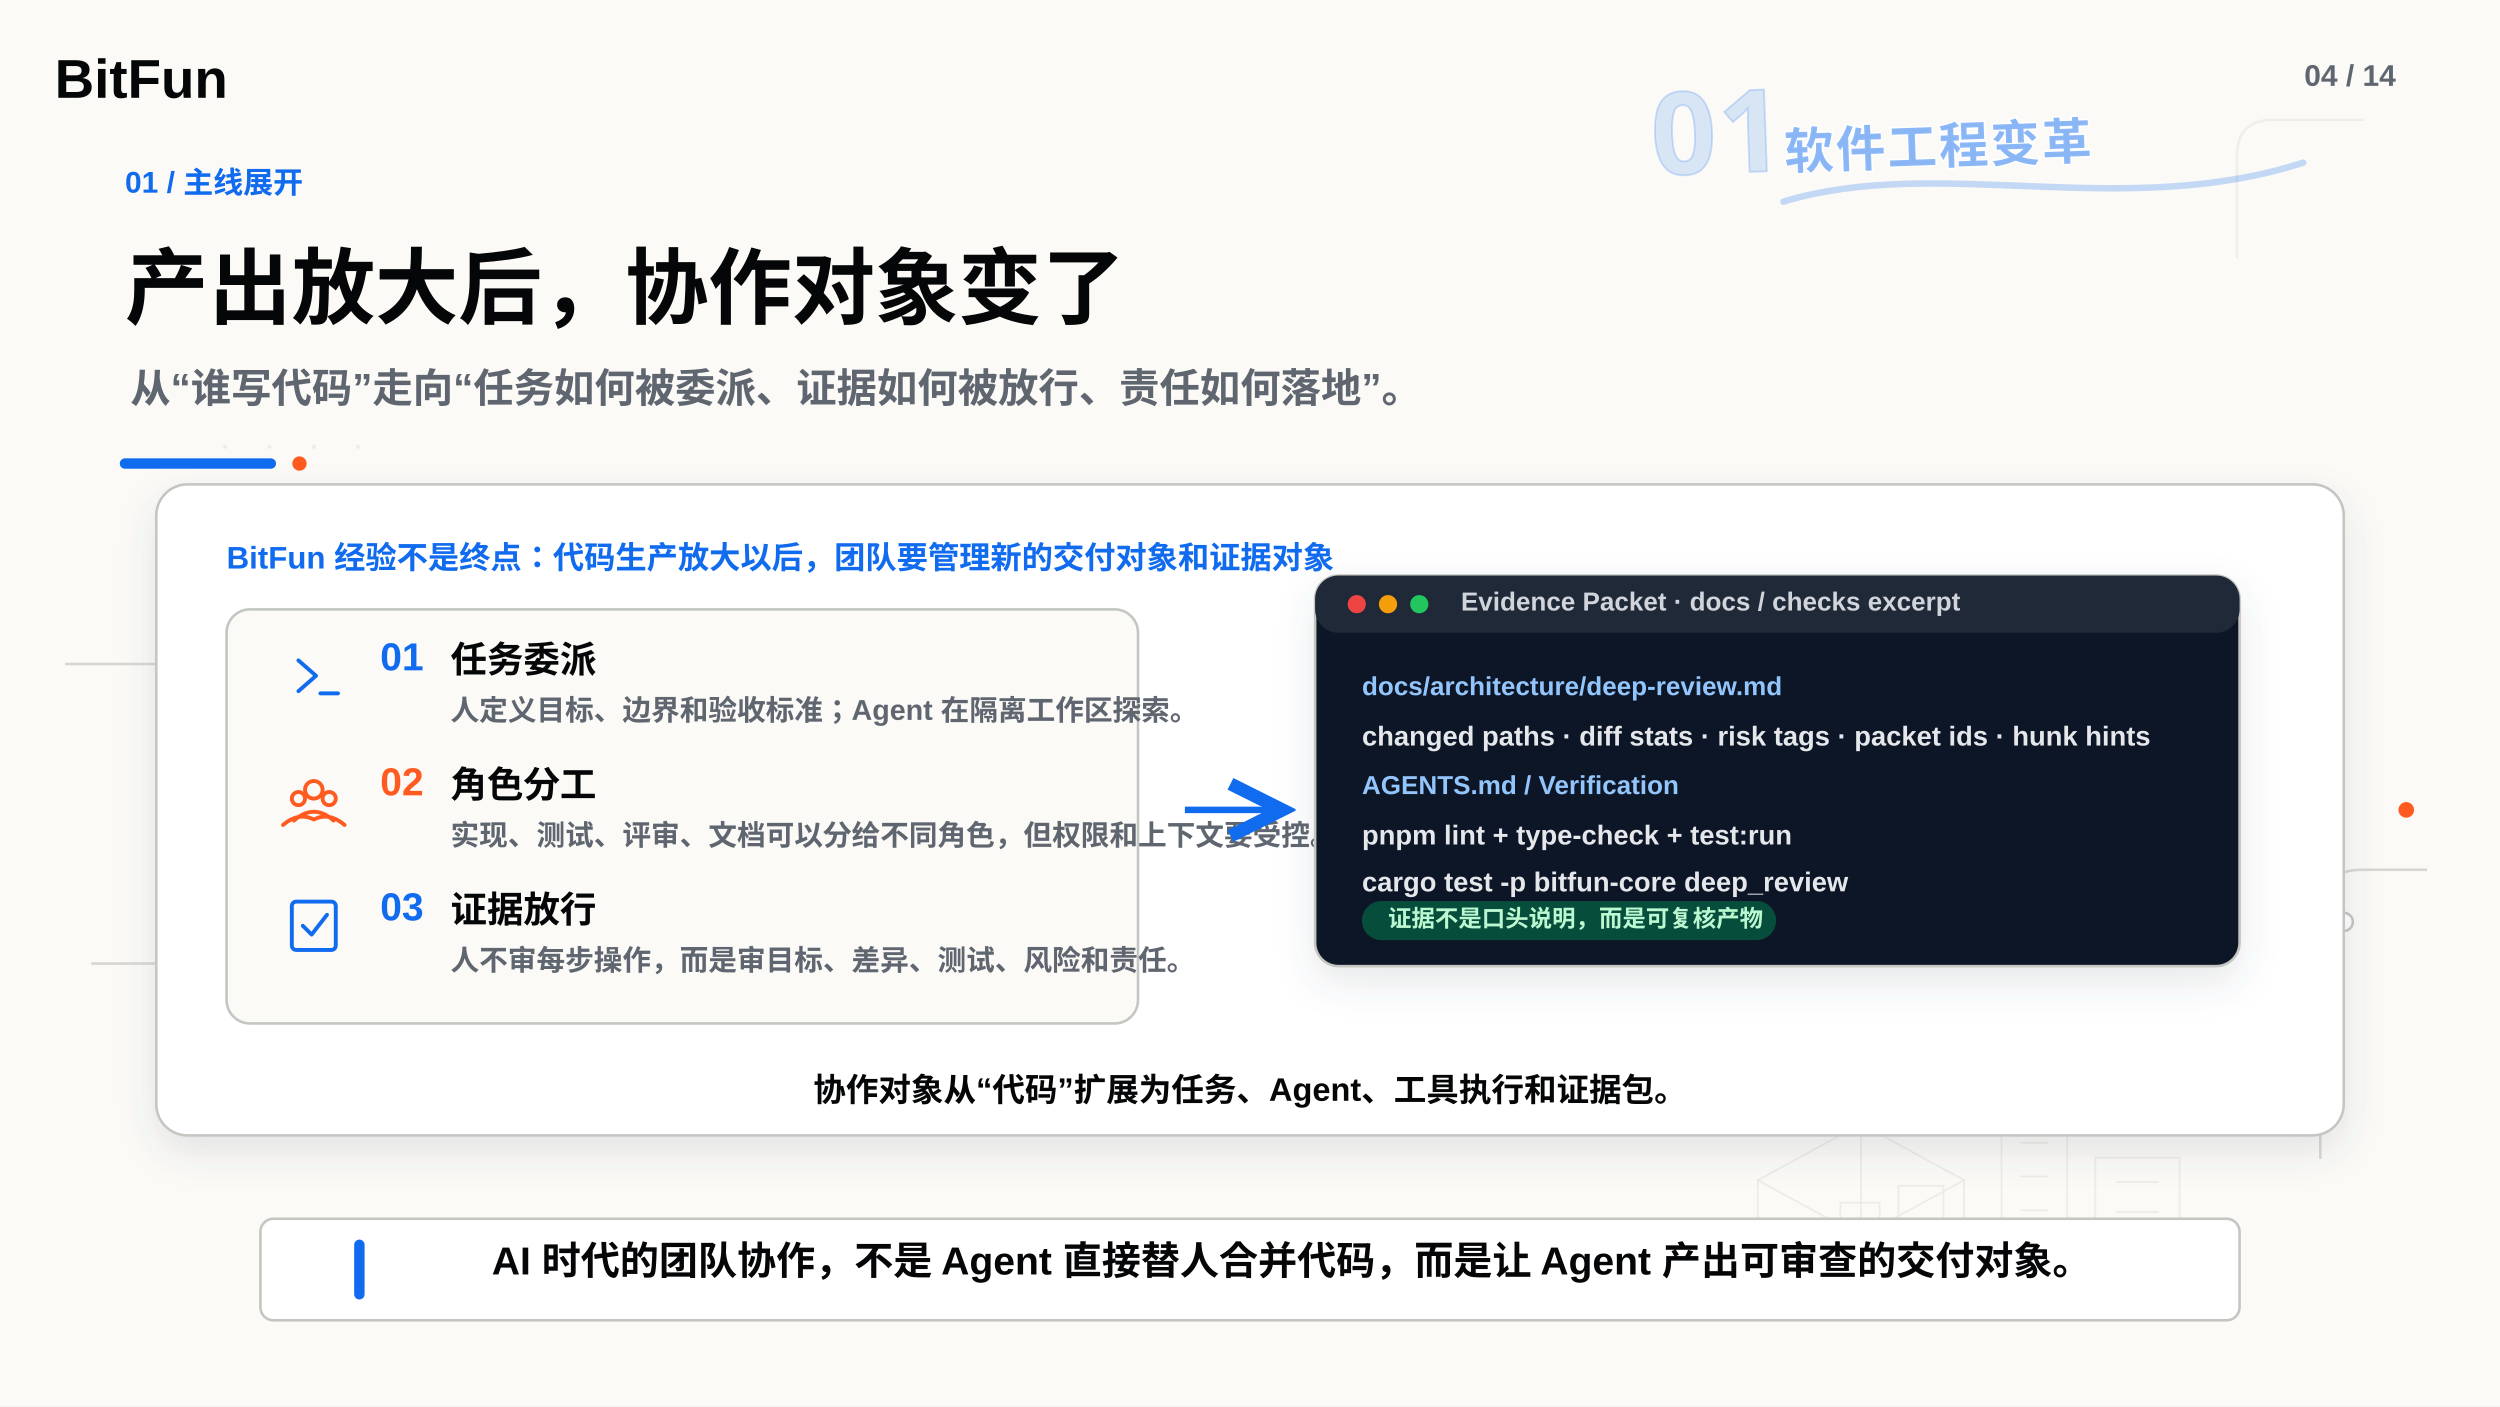
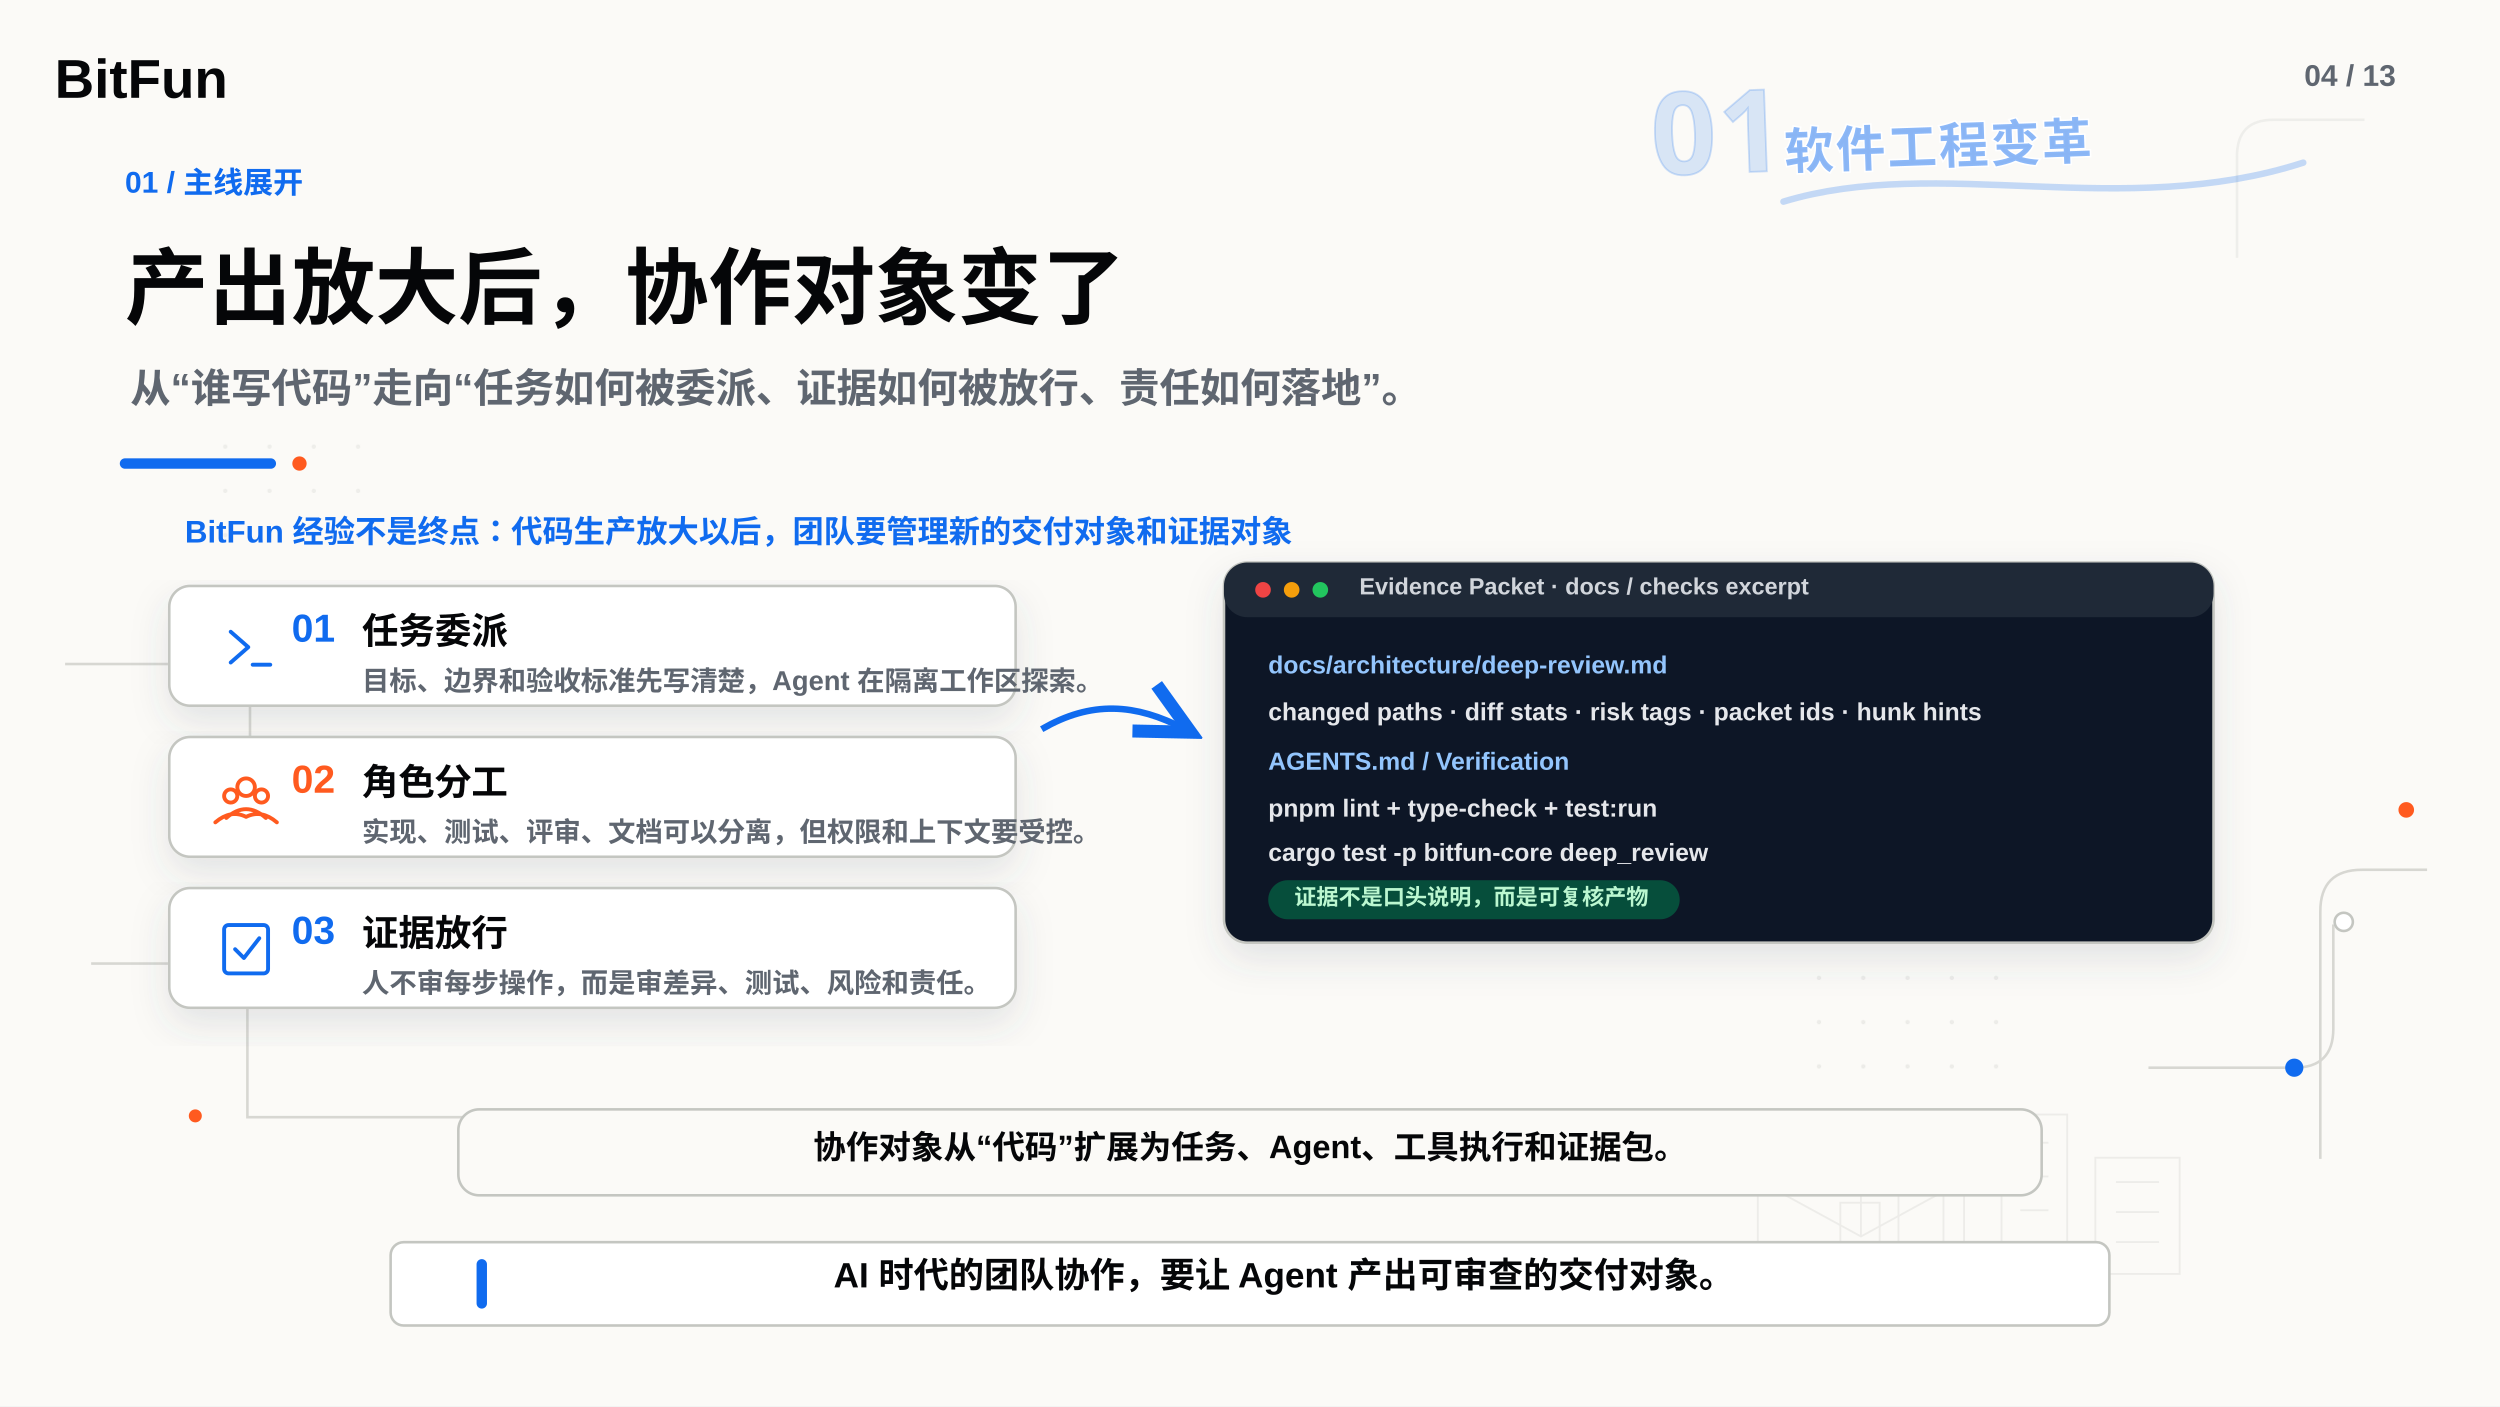
<svg xmlns="http://www.w3.org/2000/svg" width="1920" height="1080" viewBox="0 0 1920 1080">
  <defs>
    <pattern id="lightDots" width="34" height="34" patternUnits="userSpaceOnUse">
      <circle cx="3" cy="3" r="1.7" fill="#C4C6C1" opacity="0.55" />
    </pattern>
    <filter id="paperShadow" x="-18%" y="-18%" width="136%" height="150%">
      <feDropShadow dx="0" dy="12" stdDeviation="14" flood-color="#4B5563" flood-opacity="0.13" />
    </filter>
    <marker id="arrowBlue" markerWidth="12" markerHeight="12" refX="9" refY="6" orient="auto" markerUnits="strokeWidth">
      <path d="M2 2 L10 6 L2 10" fill="none" stroke="#106BEF" stroke-width="2" />
    </marker>
    <marker id="arrowGray" markerWidth="12" markerHeight="12" refX="9" refY="6" orient="auto" markerUnits="strokeWidth">
      <path d="M2 2 L10 6 L2 10" fill="none" stroke="#A5A9AE" stroke-width="2" />
    </marker>
  </defs>
  <rect width="1920" height="1080" fill="#FBFAF7" />
  <path d="M1816 92 h-70 q-28 0 -28 28 v78" stroke="#D7D7D2" stroke-width="2" fill="none" opacity="0.34" />
  <path d="M1782 890 v-190 q0 -32 32 -32 h50" stroke="#D7D7D2" stroke-width="2" fill="none" />
  <path d="M1650 820 h112 q30 0 30 -30 v-80" stroke="#D7D7D2" stroke-width="2" fill="none" />
  <circle cx="1800" cy="708" r="7" fill="#FFFFFF" stroke="#C4C6C1" stroke-width="2" />
  <circle cx="1762" cy="820" r="7" fill="#106BEF" />
  <circle cx="1848" cy="622" r="6" fill="#FF5A1F" />
  <rect x="1378" y="720" width="180" height="120" fill="url(#lightDots)" opacity="0.48" />
  <rect x="152" y="318" width="128" height="96" fill="url(#lightDots)" opacity="0.42" />
  <path d="M70 740 h120 v118 h250" stroke="#D7D7D2" stroke-width="2" fill="none" />
  <path d="M50 510 h116 q26 0 26 26 v52" stroke="#D7D7D2" stroke-width="2" fill="none" />
  <circle cx="150" cy="857" r="5" fill="#FF5A1F" />
  <g opacity="0.26" transform="translate(1350 820) scale(0.72)">
    <path d="M0 120 L110 60 L220 120 L110 180 Z" fill="none" stroke="#C4C6C1" stroke-width="2" />
    <path d="M110 60 V180 M0 120 V220 M220 120 V220 M0 220 H320" stroke="#C4C6C1" stroke-width="2" fill="none" />
    <path d="M260 50 h70 v170 h-70 Z M280 80 h30 M280 116 h30 M280 152 h30" stroke="#C4C6C1" stroke-width="2" fill="none" />
    <path d="M360 96 h90 v124 h-90 Z M382 122 h46 M382 154 h46 M382 186 h46" stroke="#C4C6C1" stroke-width="2" fill="none" />
    <path d="M88 144 h42 v76 h-42 Z M150 126 h48 v94 h-48 Z" stroke="#C4C6C1" stroke-width="2" fill="none" />
  </g>
  <g transform="rotate(-2 1508 104)">
    <text x="1268" y="58" style="font-family:'Arial Black','Microsoft YaHei','Noto Sans SC',sans-serif;font-size:88px;font-weight:900;letter-spacing:1.4px;fill:#106BEF;fill-opacity:0.15;stroke:#106BEF;stroke-width:1.4;stroke-opacity:0.2;paint-order:stroke">01</text>
    <text x="1370" y="92" style="font-family:'Microsoft YaHei','Noto Sans SC','Segoe UI',sans-serif;font-size:38px;font-weight:900;letter-spacing:1.6px;fill:#106BEF;stroke:#FFFFFF;stroke-width:2.4;paint-order:stroke;fill-opacity:0.48">软件工程变革</text>
    <path d="M1368 150 C1488 118 1628 174 1768 134" stroke="#106BEF" stroke-width="5" stroke-linecap="round" fill="none" opacity="0.24" />
  </g>
  <style>
      text { font-family: "Microsoft YaHei", "Noto Sans SC", "PingFang SC", "Segoe UI", Arial, sans-serif; dominant-baseline: hanging; }
      .brand5 { font-size: 42px; font-weight: 900; fill: #050608; }
      .num5 { font-family: "Arial", "Microsoft YaHei", sans-serif; font-weight: 900; fill: #050608; }
      .h15 { font-size: 68px; font-weight: 900; fill: #050608; letter-spacing: 0; }
      .h25 { font-size: 58px; font-weight: 900; fill: #050608; letter-spacing: 0; }
      .sub5 { font-size: 31px; font-weight: 560; fill: #5F6670; }
      .body5 { font-size: 30px; font-weight: 700; fill: #050608; }
      .muted5 { font-size: 24px; font-weight: 560; fill: #5F6670; }
      .label5 { font-size: 29px; font-weight: 900; fill: #050608; }
      .small5 { font-size: 23px; font-weight: 760; fill: #5F6670; }
      .micro5 { font-size: 19px; font-weight: 760; fill: #5F6670; }
    </style>
  <text x="42" y="46" class="brand5">BitFun</text>
-   <text x="1840" y="50" class="small5" text-anchor="end">04 / 14</text>
+   <text x="1840" y="50" class="small5" text-anchor="end">04 / 13</text>
  <text x="96" y="132" class="small5" style="fill:#106BEF;font-weight:900">01 / 主线展开</text>
  <text x="96" y="188" class="h15" style="font-size:64px">产出放大后，协作对象变了</text>
  <text x="100" y="282" class="sub5">从“谁写代码”走向“任务如何被委派、证据如何被放行、责任如何落地”。</text>
  <path d="M96 356 h112" stroke="#106BEF" stroke-width="8" stroke-linecap="round" />
  <circle cx="230" cy="356" r="5.5" fill="#FF5A1F" />
-   <rect x="120" y="372" width="1680" height="500" rx="24" fill="#FFFFFF" stroke="#C4C6C1" stroke-width="2" filter="url(#paperShadow)" />
-   <text x="174" y="420" class="small5" style="font-size:24px;fill:#106BEF;font-weight:900">BitFun 经验不是终点：代码生产放大以后，团队要管理新的交付对象和证据对象</text>
-   <rect x="174" y="468" width="700" height="318" rx="18" fill="#FBFAF7" stroke="#C4C6C1" stroke-width="2" />
-   <g transform="translate(214 492) scale(0.84375)">
+   <text x="142" y="400" class="small5" style="font-size:24px;fill:#106BEF;font-weight:900">BitFun 经验不是终点：代码生产放大以后，团队要管理新的交付对象和证据对象</text>
+   <rect x="130" y="450" width="650" height="92" rx="16" fill="#FFFFFF" stroke="#C4C6C1" stroke-width="2" filter="url(#paperShadow)" />
+   <g transform="translate(162 470) scale(0.84375)">
    <path d="M18 18 L34 32 L18 46" stroke="#106BEF" stroke-width="3.556" stroke-linecap="round" stroke-linejoin="round" fill="none" />
    <path d="M38 48 h16" stroke="#106BEF" stroke-width="3.556" stroke-linecap="round" stroke-linejoin="round" fill="none" />
  </g>
-   <text x="292" y="494" class="num5" style="font-size:30px;fill:#106BEF">01</text>
-   <text x="346" y="492" class="label5" style="font-size:28px">任务委派</text>
-   <text x="346" y="534" class="small5" style="font-size:22px;fill:#5F6670;font-weight:720">人定义目标、边界和验收标准；Agent 在隔离工作区探索。</text>
-   <g transform="translate(214 588) scale(0.84375)">
+   <text x="224" y="472" class="num5" style="font-size:30px;fill:#106BEF">01</text>
+   <text x="278" y="470" class="label5" style="font-size:28px">任务委派</text>
+   <text x="278" y="512" class="small5" style="font-size:21px;fill:#5F6670;font-weight:720">目标、边界和验收标准先写清楚，Agent 在隔离工作区探索。</text>
+   <rect x="130" y="566" width="650" height="92" rx="16" fill="#FFFFFF" stroke="#C4C6C1" stroke-width="2" filter="url(#paperShadow)" />
+   <g transform="translate(162 586) scale(0.84375)">
    <circle cx="32" cy="22" r="8" stroke="#FF5A1F" stroke-width="3.556" stroke-linecap="round" stroke-linejoin="round" fill="none" />
    <circle cx="18" cy="30" r="6" stroke="#FF5A1F" stroke-width="3.556" stroke-linecap="round" stroke-linejoin="round" fill="none" />
    <circle cx="46" cy="30" r="6" stroke="#FF5A1F" stroke-width="3.556" stroke-linecap="round" stroke-linejoin="round" fill="none" />
    <path d="M14 50 q18 -16 36 0 M4 54 q14 -12 28 -5 M32 49 q14 -7 28 5" stroke="#FF5A1F" stroke-width="3.556" stroke-linecap="round" stroke-linejoin="round" fill="none" />
  </g>
-   <text x="292" y="590" class="num5" style="font-size:30px;fill:#FF5A1F">02</text>
-   <text x="346" y="588" class="label5" style="font-size:28px">角色分工</text>
-   <text x="346" y="630" class="small5" style="font-size:22px;fill:#5F6670;font-weight:720">实现、测试、评审、文档可以分给不同角色，但权限和上下文要受控。</text>
-   <g transform="translate(214 684) scale(0.84375)">
+   <text x="224" y="588" class="num5" style="font-size:30px;fill:#FF5A1F">02</text>
+   <text x="278" y="586" class="label5" style="font-size:28px">角色分工</text>
+   <text x="278" y="628" class="small5" style="font-size:21px;fill:#5F6670;font-weight:720">实现、测试、评审、文档可以分离，但权限和上下文要受控。</text>
+   <rect x="130" y="682" width="650" height="92" rx="16" fill="#FFFFFF" stroke="#C4C6C1" stroke-width="2" filter="url(#paperShadow)" />
+   <g transform="translate(162 702) scale(0.84375)">
    <rect x="12" y="10" width="40" height="44" rx="4" stroke="#106BEF" stroke-width="3.556" stroke-linecap="round" stroke-linejoin="round" fill="none" />
    <path d="M22 32 l8 8 l14 -18" stroke="#106BEF" stroke-width="3.556" stroke-linecap="round" stroke-linejoin="round" fill="none" />
  </g>
-   <text x="292" y="686" class="num5" style="font-size:30px;fill:#106BEF">03</text>
-   <text x="346" y="684" class="label5" style="font-size:28px">证据放行</text>
-   <text x="346" y="726" class="small5" style="font-size:22px;fill:#5F6670;font-weight:720">人不审每步操作，而是审目标、差异、测试、风险和责任。</text>
-   <path d="M910 622 H980" stroke="#106BEF" stroke-width="5" fill="none" marker-end="url(#arrowBlue)" />
-   <rect x="1010" y="442" width="710" height="300" rx="18" fill="#111827" stroke="#C4C6C1" stroke-width="2" filter="url(#paperShadow)" />
-   <rect x="1010" y="442" width="710" height="44" rx="18" fill="#1F2937" />
-   <circle cx="1042" cy="464" r="7" fill="#EF4444" />
-   <circle cx="1066" cy="464" r="7" fill="#F59E0B" />
-   <circle cx="1090" cy="464" r="7" fill="#22C55E" />
-   <text x="1122" y="455" class="small5" style="font-size:20px;fill:#D1D5DB;font-weight:900">Evidence Packet · docs / checks excerpt</text>
-   <text x="1046" y="520" class="micro5" style="font-size:20px;fill:#93C5FD">docs/architecture/deep-review.md</text>
-   <text x="1046" y="558" class="small5" style="font-size:21px;fill:#E5E7EB;font-weight:820">changed paths · diff stats · risk tags · packet ids · hunk hints</text>
-   <text x="1046" y="596" class="micro5" style="font-size:20px;fill:#93C5FD">AGENTS.md / Verification</text>
-   <text x="1046" y="634" class="small5" style="font-size:21px;fill:#E5E7EB;font-weight:820">pnpm lint + type-check + test:run</text>
-   <text x="1046" y="670" class="small5" style="font-size:21px;fill:#E5E7EB;font-weight:820">cargo test -p bitfun-core deep_review</text>
-   <rect x="1046" y="692" width="318" height="30" rx="15" fill="#064E3B" />
-   <text x="1066" y="696" class="micro5" style="font-size:18px;fill:#BBF7D0;font-weight:900">证据不是口头说明，而是可复核产物</text>
-   <text x="960" y="824" class="small5" text-anchor="middle" style="font-size:25px;fill:#050608;font-weight:880">协作对象从“代码”扩展为任务、Agent、工具执行和证据包。</text>
-   <rect x="200" y="936" width="1520" height="78" rx="10" fill="#FFFFFF" stroke="#C4C6C1" stroke-width="2" />
-   <path d="M276 956 v38" stroke="#106BEF" stroke-width="8" stroke-linecap="round" />
-   <text x="992" y="958" class="body5" text-anchor="middle" style="font-size:30px">AI 时代的团队协作，不是 Agent 直接替人合并代码，而是让 Agent 产出可审查的交付对象。</text>
+   <text x="224" y="704" class="num5" style="font-size:30px;fill:#106BEF">03</text>
+   <text x="278" y="702" class="label5" style="font-size:28px">证据放行</text>
+   <text x="278" y="744" class="small5" style="font-size:21px;fill:#5F6670;font-weight:720">人不审每步操作，而是审差异、测试、风险和责任。</text>
+   <path d="M800 560 C838 538 872 540 910 560" stroke="#106BEF" stroke-width="5" fill="none" marker-end="url(#arrowBlue)" />
+   <rect x="940" y="432" width="760" height="292" rx="18" fill="#111827" stroke="#C4C6C1" stroke-width="2" filter="url(#paperShadow)" />
+   <rect x="940" y="432" width="760" height="42" rx="18" fill="#1F2937" />
+   <circle cx="970" cy="453" r="6" fill="#EF4444" />
+   <circle cx="992" cy="453" r="6" fill="#F59E0B" />
+   <circle cx="1014" cy="453" r="6" fill="#22C55E" />
+   <text x="1044" y="444" class="small5" style="font-size:18px;fill:#D1D5DB;font-weight:900">Evidence Packet · docs / checks excerpt</text>
+   <text x="974" y="504" class="micro5" style="font-size:19px;fill:#93C5FD">docs/architecture/deep-review.md</text>
+   <text x="974" y="540" class="small5" style="font-size:19px;fill:#E5E7EB;font-weight:820">changed paths · diff stats · risk tags · packet ids · hunk hints</text>
+   <text x="974" y="578" class="micro5" style="font-size:19px;fill:#93C5FD">AGENTS.md / Verification</text>
+   <text x="974" y="614" class="small5" style="font-size:19px;fill:#E5E7EB;font-weight:820">pnpm lint + type-check + test:run</text>
+   <text x="974" y="648" class="small5" style="font-size:19px;fill:#E5E7EB;font-weight:820">cargo test -p bitfun-core deep_review</text>
+   <rect x="974" y="676" width="316" height="30" rx="15" fill="#064E3B" />
+   <text x="994" y="680" class="micro5" style="font-size:17px;fill:#BBF7D0;font-weight:900">证据不是口头说明，而是可复核产物</text>
+   <rect x="352" y="852" width="1216" height="66" rx="16" fill="#FBFAF7" stroke="#C4C6C1" stroke-width="2" />
+   <text x="960" y="868" class="small5" text-anchor="middle" style="font-size:25px;fill:#050608;font-weight:900">协作对象从“代码”扩展为任务、Agent、工具执行和证据包。</text>
+   <rect x="300" y="954" width="1320" height="64" rx="10" fill="#FFFFFF" stroke="#C4C6C1" stroke-width="2" />
+   <path d="M370 971 v30" stroke="#106BEF" stroke-width="8" stroke-linecap="round" />
+   <text x="986" y="970" class="body5" text-anchor="middle" style="font-size:27px">AI 时代的团队协作，要让 Agent 产出可审查的交付对象。</text>
</svg>
